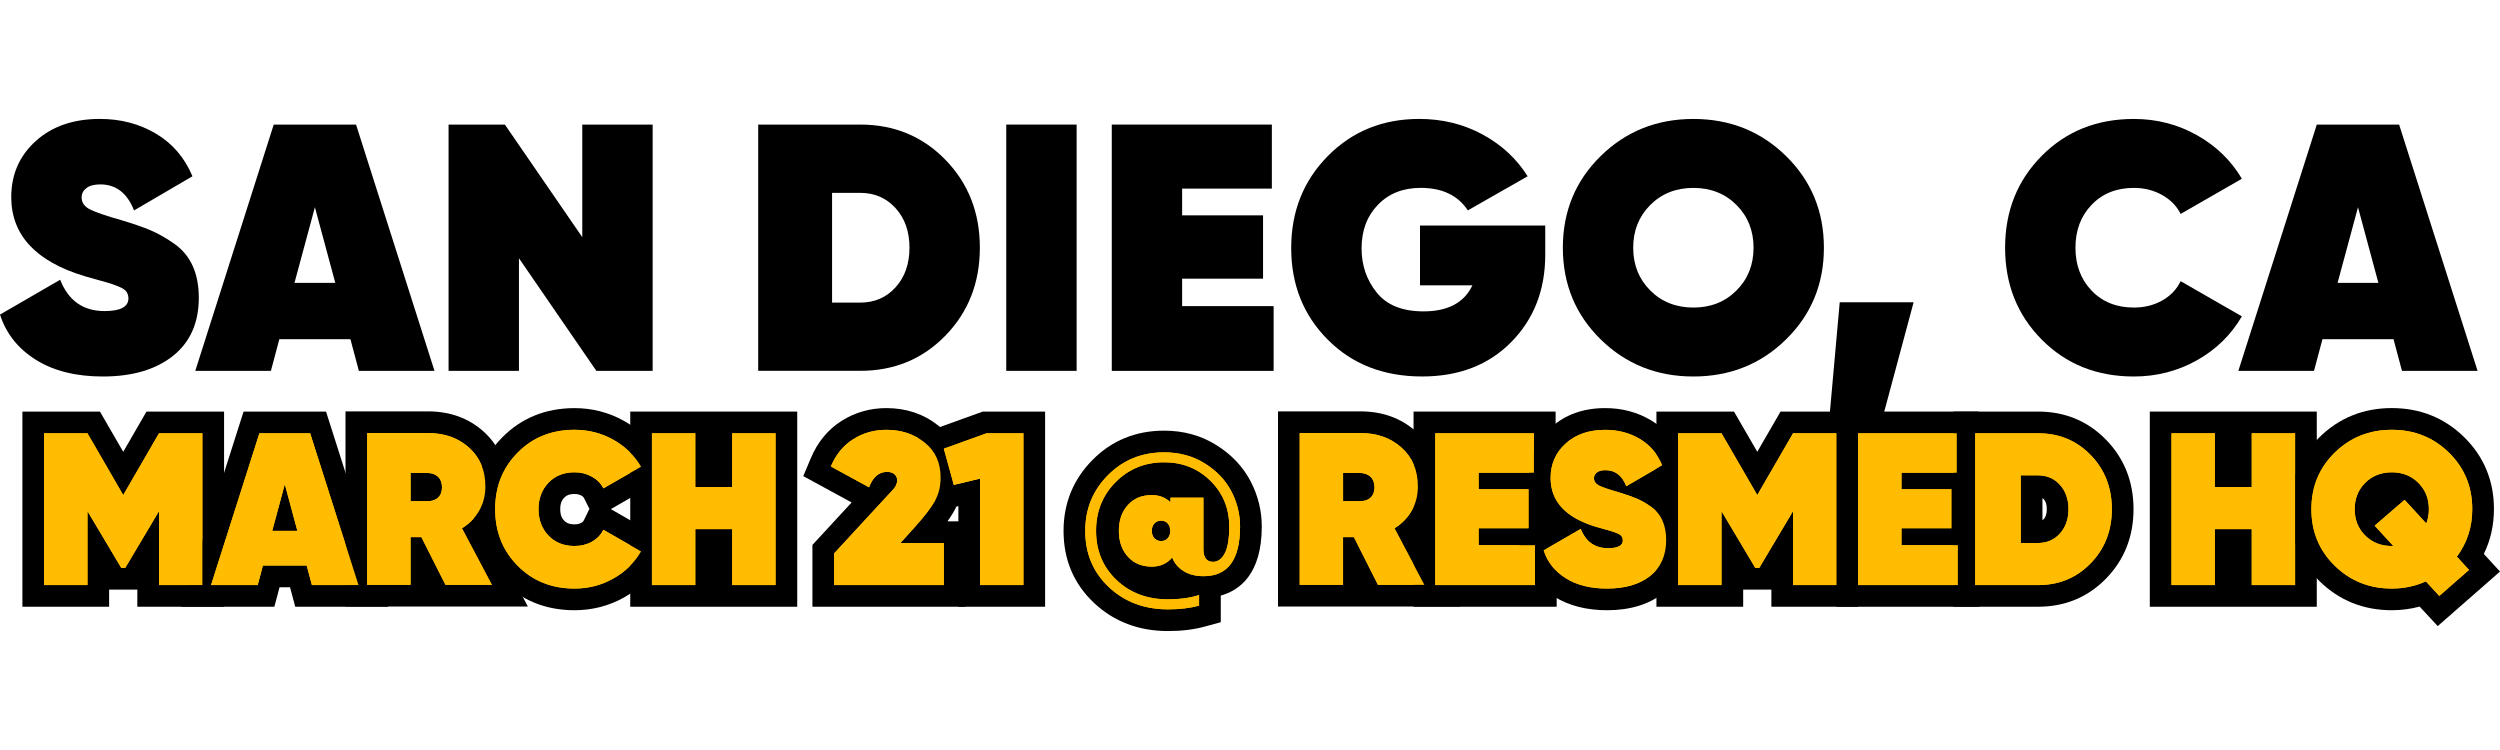
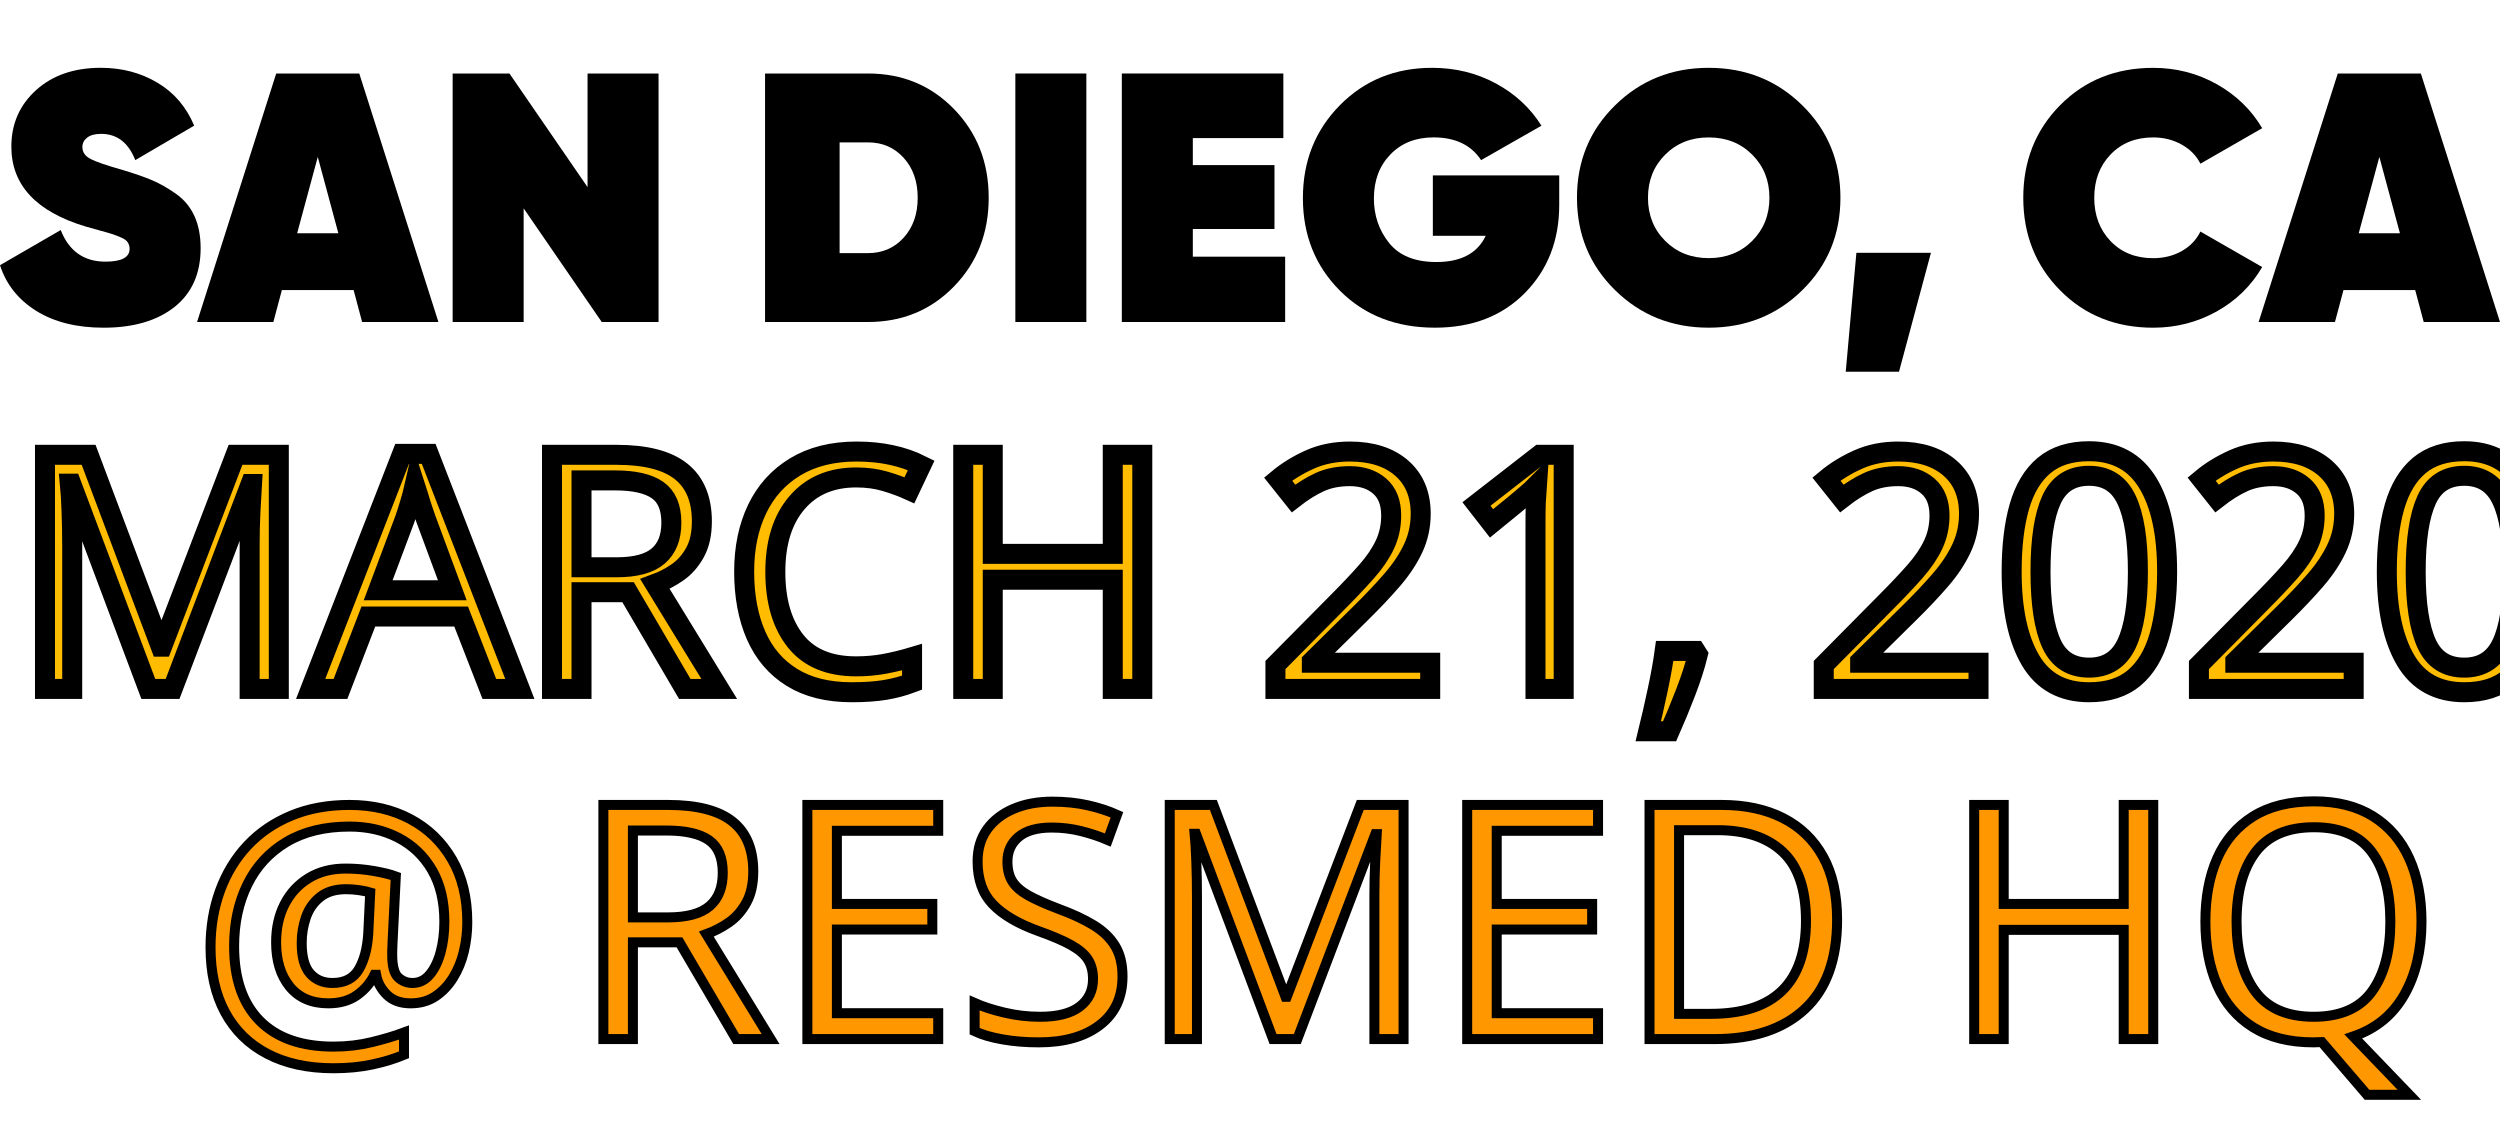
- <svg xmlns="http://www.w3.org/2000/svg" version="1.1" id="Layer_1" x="0px" y="0px" viewBox="0 0 1000 300" style="enable-background:new 0 0 1000 300;" xml:space="preserve">
+ <svg xmlns="http://www.w3.org/2000/svg" version="1.1" id="Layer_1" x="0px" y="0px" viewBox="0 0 1000 450" style="enable-background:new 0 0 1000 450;" xml:space="preserve">
  <style type="text/css">
- 	.st0{fill:#FFBC00;}
+ 	.st0{fill:#FFBC00;stroke:#000000;stroke-width:8;stroke-miterlimit:10;}
+ 	.st1{font-family:'Gilroy-Heavy';}
+ 	.st2{font-size:131.177px;}
+ 	.st3{fill:#FF9700;stroke:#000000;stroke-width:4;stroke-miterlimit:10;}
</style>
  <g>
-     <polygon points="54.93,242.7 54.93,235.85 43.65,235.85 43.65,242.7 8.96,242.7 8.96,164.63 39.98,164.63 49.29,180.72    58.6,164.63 89.63,164.63 89.63,242.7  " />
-     <path class="st0" d="M80.95,173.31v60.72H63.61v-29.58l-13.53,22.73h-1.56l-13.53-22.73v29.58H17.63v-60.72h17.35l14.31,24.72   l14.31-24.72H80.95z" />
-     <polygon points="118.1,242.7 116.01,234.9 111.82,234.9 109.74,242.7 72.56,242.7 97.43,164.63 130.41,164.63 155.28,242.7  " />
-     <path class="st0" d="M124.76,234.03l-2.08-7.81h-17.52l-2.08,7.81H84.42l19.34-60.72h20.3l19.34,60.72H124.76z M108.89,212.34   h10.06l-5.03-18.65L108.89,212.34z" />
-     <path d="M138.2,242.62v-78.07h32.96c8.83,0,16.33,2.72,22.28,8.08c6.13,5.52,9.38,13.11,9.38,21.93c0,5.09-1.22,9.81-3.61,14.01   c-1,1.75-2.17,3.37-3.5,4.85l15.44,29.2H138.2z" />
-     <path class="st0" d="M178.19,233.94l-9.63-19.08h-4.34v19.08h-17.35v-60.72h24.29c6.65,0,12.14,1.95,16.48,5.86   c4.34,3.9,6.51,9.07,6.51,15.48c0,3.59-0.82,6.82-2.47,9.72c-1.65,2.89-3.95,5.23-6.9,7.03l11.97,22.64H178.19z M164.23,189.18   v11.28h6.59c1.85,0.06,3.31-0.4,4.38-1.39c1.07-0.98,1.6-2.37,1.6-4.16c0-1.79-0.54-3.19-1.6-4.21c-1.07-1.01-2.53-1.52-4.38-1.52   H164.23z" />
-     <path d="M229.81,244.09c-11.5,0-21.22-3.93-28.89-11.68c-7.65-7.72-11.53-17.4-11.53-28.74c0-11.35,3.88-21.02,11.53-28.74   c7.67-7.75,17.39-11.68,28.89-11.68c7.09,0,13.74,1.72,19.77,5.1c6.07,3.41,10.9,8.09,14.33,13.92l4.46,7.56l-24.03,13.81   l23.98,13.78l-4.39,7.54c-3.44,5.91-8.27,10.63-14.36,14.05C243.55,242.38,236.89,244.09,229.81,244.09z M229.81,197.6   c-2.39,0-3.44,0.75-4.14,1.49c-0.74,0.77-1.58,1.98-1.58,4.58s0.84,3.81,1.58,4.58c0.71,0.74,1.75,1.49,4.15,1.49   c1.1,0,1.99-0.2,2.72-0.62c0.6-0.34,0.84-0.65,1.01-1.01l2.22-4.56l-2.17-4.34c-0.14-0.27-0.37-0.6-1.06-0.98   C231.74,197.8,230.88,197.6,229.81,197.6z" />
-     <path class="st0" d="M229.81,235.42c-9.14,0-16.71-3.03-22.73-9.11c-6.02-6.07-9.02-13.62-9.02-22.64c0-9.02,3.01-16.57,9.02-22.64   c6.01-6.07,13.59-9.11,22.73-9.11c5.61,0,10.78,1.33,15.53,3.99c4.74,2.66,8.44,6.25,11.1,10.76l-15.09,8.67   c-0.98-1.97-2.52-3.53-4.6-4.68c-2.08-1.16-4.4-1.74-6.94-1.74c-4.28,0-7.75,1.39-10.41,4.16c-2.66,2.78-3.99,6.3-3.99,10.58   c0,4.28,1.33,7.81,3.99,10.58c2.66,2.78,6.13,4.16,10.41,4.16c2.6,0,4.93-0.58,6.98-1.73c2.05-1.16,3.57-2.75,4.55-4.77l15.09,8.67   c-2.66,4.57-6.36,8.18-11.1,10.84C240.59,234.09,235.42,235.42,229.81,235.42z" />
-     <rect x="252.1" y="164.63" width="66.79" height="78.07" />
-     <path class="st0" d="M292.87,173.31h17.35v60.72h-17.35v-22.38h-14.75v22.38h-17.35v-60.72h17.35v21.51h14.75V173.31z" />
-     <path d="M324.97,242.7v-24.73l15.68-16.98l-19.34-10.55l3.05-7.23c2.72-6.45,6.88-11.47,12.36-14.91   c5.35-3.36,11.35-5.06,17.84-5.06c7.94,0,14.91,2.34,20.71,6.96c6.31,5.02,9.65,12.21,9.65,20.8c0,5.19-1.2,9.87-3.57,13.92   c-0.67,1.15-1.45,2.34-2.35,3.6h7.22v34.18H324.97z" />
-     <path class="st0" d="M333.64,234.03v-12.66l19.78-21.43c0.35-0.4,0.85-0.95,1.52-1.65c0.66-0.69,1.13-1.18,1.39-1.47   c0.26-0.29,0.61-0.68,1.04-1.17c0.43-0.49,0.72-0.9,0.87-1.21c0.14-0.32,0.29-0.66,0.43-1.04c0.14-0.38,0.22-0.77,0.22-1.17   c0-0.98-0.35-1.81-1.04-2.47c-0.69-0.66-1.71-1-3.04-1c-3.24,0-5.64,2.05-7.2,6.16l-15.27-8.33c2.02-4.8,5.02-8.44,8.98-10.93   c3.96-2.49,8.37-3.73,13.23-3.73c5.96,0,11.06,1.69,15.31,5.07s6.38,8.05,6.38,14.01c0,3.64-0.8,6.82-2.39,9.54   c-1.59,2.72-4.09,5.99-7.5,9.8l-6.16,6.85h17.35v16.83H333.64z" />
-     <polygon points="383.35,242.7 383.35,202.44 375.39,204.34 367.04,174.03 393.11,164.63 418.04,164.63 418.04,242.7  " />
-     <path class="st0" d="M394.62,173.31h14.75v60.72h-17.35v-42.59l-10.5,2.52l-3.99-14.49L394.62,173.31z" />
-     <path d="M467.23,252.42c-11.72,0-21.69-3.78-29.62-11.25c-8.09-7.6-12.19-17.3-12.19-28.83c0-11.06,3.9-20.6,11.58-28.36   c7.7-7.78,17.35-11.72,28.67-11.72c7.76,0,14.8,1.95,20.92,5.8c6.05,3.8,10.65,8.68,13.67,14.49c2.95,5.68,4.45,11.76,4.45,18.05   c0,19.09-8.93,25.56-16.4,27.63v10.65l-6.38,1.75C477.61,251.82,472.66,252.42,467.23,252.42z" />
-     <path class="st0" d="M465.67,180.94c6.13,0,11.57,1.49,16.31,4.47c4.74,2.98,8.27,6.69,10.58,11.15c2.31,4.45,3.47,9.14,3.47,14.05   c0,13.24-4.86,19.86-14.57,19.86c-3.18,0-5.85-0.68-8.02-2.04c-2.17-1.36-3.69-3.17-4.56-5.42c-2.08,2.43-4.8,3.64-8.15,3.64   c-3.99,0-7.19-1.33-9.59-3.99c-2.4-2.66-3.6-6.1-3.6-10.32c0-4.22,1.2-7.66,3.6-10.32c2.4-2.66,5.6-3.99,9.59-3.99   c2.95,0,5.43,0.95,7.46,2.86v-1.82h13.18v20.47c0,3.47,1.27,5.2,3.82,5.2c1.91,0,3.47-1.11,4.68-3.34   c1.21-2.22,1.82-5.83,1.82-10.8c0-7.23-2.5-13.32-7.5-18.26c-5-4.94-11.18-7.42-18.52-7.42c-7.69,0-14.16,2.63-19.39,7.89   c-5.24,5.26-7.85,11.77-7.85,19.52c0,7.92,2.72,14.47,8.15,19.65s12.32,7.76,20.65,7.76c4.74,0,8.88-0.58,12.4-1.73v4.25   c-3.59,0.98-7.72,1.48-12.4,1.48c-9.49,0-17.38-2.96-23.68-8.89c-6.3-5.93-9.46-13.43-9.46-22.51c0-8.73,3.02-16.15,9.07-22.25   C449.2,183.99,456.7,180.94,465.67,180.94z M461.76,215.29c0.69,0.75,1.59,1.13,2.69,1.13c1.1,0,1.98-0.37,2.65-1.13   c0.66-0.75,1-1.74,1-2.95s-0.33-2.2-1-2.95c-0.67-0.75-1.55-1.13-2.65-1.13c-1.1,0-1.99,0.38-2.69,1.13   c-0.69,0.75-1.04,1.74-1.04,2.95S461.07,214.54,461.76,215.29z" />
-     <path d="M511.2,242.62v-78.07h32.96c8.83,0,16.32,2.72,22.28,8.08c6.14,5.52,9.38,13.11,9.38,21.93c0,5.09-1.21,9.81-3.61,14.01   c-1,1.75-2.17,3.37-3.5,4.85l15.44,29.2H511.2z" />
-     <path class="st0" d="M551.19,233.94l-9.63-19.08h-4.34v19.08h-17.35v-60.72h24.29c6.65,0,12.14,1.95,16.48,5.86   c4.34,3.9,6.51,9.07,6.51,15.48c0,3.59-0.82,6.82-2.47,9.72c-1.65,2.89-3.95,5.23-6.9,7.03l11.97,22.64H551.19z M537.23,189.18   v11.28h6.59c1.85,0.06,3.31-0.4,4.38-1.39c1.07-0.98,1.6-2.37,1.6-4.16c0-1.79-0.53-3.19-1.6-4.21c-1.07-1.01-2.53-1.52-4.38-1.52   H537.23z" />
-     <polygon points="565.42,242.7 565.42,164.63 622.24,164.63 622.24,197.77 620.07,197.77 620.07,209.39 622.67,209.39 622.67,242.7     " />
-     <path class="st0" d="M591.44,218.07H614v15.96h-39.9v-60.72h39.47v15.79h-22.12v6.59h19.95v15.61h-19.95V218.07z" />
-     <path d="M642.8,244.09c-8.21,0-15.3-1.83-21.08-5.44c-6.16-3.85-10.37-9.18-12.51-15.85l-2.14-6.66l11.76-6.81   c-4.2-4.29-7.26-10.16-7.26-18.16c0-7.96,3.07-14.96,8.88-20.22c5.64-5.12,12.93-7.71,21.66-7.71c6.71,0,12.86,1.64,18.28,4.87   c5.69,3.39,9.91,8.3,12.54,14.6l2.93,7l-10.26,5.99c3.2,2.3,5.64,5.27,7.27,8.83c1.52,3.36,2.3,7.21,2.3,11.44   c0,8.81-3.34,16.12-9.65,21.14C659.7,241.75,652.06,244.09,642.8,244.09z" />
-     <path class="st0" d="M642.8,235.42c-6.59,0-12.09-1.37-16.48-4.12c-4.4-2.75-7.34-6.46-8.85-11.15l14.83-8.59   c2.02,5.15,5.67,7.72,10.93,7.72c3.93,0,5.9-1.04,5.9-3.12c0-0.58-0.15-1.1-0.43-1.56c-0.29-0.46-0.84-0.87-1.65-1.21   c-0.81-0.35-1.52-0.62-2.13-0.82c-0.61-0.2-1.66-0.51-3.17-0.91c-1.5-0.4-2.63-0.72-3.38-0.95c-12.09-3.64-18.13-10.15-18.13-19.52   c0-5.55,2.01-10.15,6.03-13.79c4.02-3.64,9.3-5.46,15.83-5.46c5.15,0,9.76,1.21,13.84,3.64c4.08,2.43,7.07,5.93,8.98,10.5   l-14.4,8.41c-1.68-4.28-4.45-6.42-8.33-6.42c-1.5,0-2.65,0.3-3.43,0.91c-0.78,0.61-1.17,1.37-1.17,2.3c0,1.27,0.68,2.26,2.04,2.95   c1.36,0.69,3.98,1.59,7.85,2.69c2.89,0.87,5.26,1.69,7.11,2.47c1.85,0.78,3.79,1.88,5.81,3.3c2.02,1.42,3.54,3.24,4.55,5.46   c1.01,2.23,1.52,4.84,1.52,7.85c0,6.19-2.13,10.97-6.38,14.36C655.85,233.73,650.08,235.42,642.8,235.42z" />
-     <polygon points="708.55,242.7 708.55,235.85 697.27,235.85 697.27,242.7 662.57,242.7 662.57,164.63 693.6,164.63 702.91,180.72    712.22,164.63 743.25,164.63 743.25,242.7  " />
-     <path class="st0" d="M734.57,173.31v60.72h-17.35v-29.58l-13.53,22.73h-1.56l-13.53-22.73v29.58h-17.35v-60.72h17.35l14.31,24.72   l14.31-24.72H734.57z" />
-     <polygon points="734.57,242.7 734.57,164.63 791.39,164.63 791.39,197.77 789.22,197.77 789.22,209.39 791.82,209.39 791.82,242.7     " />
-     <path class="st0" d="M760.6,218.07h22.55v15.96h-39.9v-60.72h39.47v15.79H760.6v6.59h19.95v15.61H760.6V218.07z" />
-     <path d="M781.41,242.7v-78.07h33.83c10.78,0,19.95,3.82,27.26,11.35c7.24,7.46,10.91,16.77,10.91,27.68   c0,10.91-3.67,20.22-10.91,27.68c-7.31,7.53-16.48,11.35-27.26,11.35H781.41z M816.98,208.1c0.2-0.14,0.38-0.31,0.56-0.51   c0.5-0.55,1.17-1.57,1.17-3.93s-0.67-3.37-1.17-3.93c-0.18-0.2-0.36-0.37-0.56-0.51V208.1z" />
-     <path class="st0" d="M815.24,173.31c8.38,0,15.4,2.91,21.04,8.72c5.64,5.81,8.46,13.03,8.46,21.64c0,8.62-2.82,15.83-8.46,21.64   c-5.64,5.81-12.65,8.72-21.04,8.72h-25.16v-60.72H815.24z M815.24,217.2c3.53,0,6.43-1.26,8.72-3.77c2.28-2.52,3.43-5.77,3.43-9.76   s-1.14-7.24-3.43-9.76c-2.29-2.52-5.19-3.77-8.72-3.77h-6.94v27.06H815.24z" />
-     <rect x="859.92" y="164.63" width="66.79" height="78.07" />
-     <path class="st0" d="M900.69,173.31h17.35v60.72h-17.35v-22.38h-14.75v22.38h-17.35v-60.72h17.35v21.51h14.75V173.31z" />
-     <path d="M967.85,242.63c-3.59,0.97-7.31,1.46-11.12,1.46c-11.33,0-21.07-3.91-28.93-11.64c-7.91-7.76-11.92-17.45-11.92-28.79   c0-11.34,4.01-21.02,11.92-28.79c7.87-7.72,17.6-11.64,28.93-11.64c11.33,0,21.07,3.91,28.93,11.63   c7.91,7.77,11.92,17.45,11.92,28.79c0,6.44-1.36,12.44-4.05,17.92l6.47,7.05l-24.91,21.82L967.85,242.63z" />
-     <path class="st0" d="M988.91,203.67c0,7.11-2.05,13.45-6.16,19l4.86,5.29l-11.88,10.41l-5.38-5.81c-4.28,1.91-8.82,2.86-13.62,2.86   c-9.02,0-16.64-3.05-22.86-9.15c-6.22-6.1-9.32-13.63-9.32-22.6c0-8.96,3.11-16.49,9.32-22.6c6.22-6.1,13.84-9.15,22.86-9.15   c9.02,0,16.64,3.05,22.86,9.15C985.8,187.17,988.91,194.71,988.91,203.67z M956.72,218.41h0.61l-7.46-8.15l11.97-10.32l8.67,9.45   c0.69-1.73,1.04-3.64,1.04-5.72c0-4.22-1.4-7.73-4.21-10.54c-2.81-2.8-6.35-4.21-10.63-4.21c-4.28,0-7.82,1.4-10.63,4.21   c-2.81,2.81-4.21,6.32-4.21,10.54c0,4.22,1.4,7.74,4.21,10.54C948.9,217.01,952.44,218.41,956.72,218.41z" />
+     <path d="M41.46,131.08c-10.8,0-19.79-2.25-26.98-6.74C7.29,119.84,2.46,113.75,0,106.08l24.29-14.06   c3.31,8.43,9.27,12.64,17.89,12.64c6.44,0,9.66-1.71,9.66-5.12c0-0.95-0.24-1.8-0.71-2.55c-0.47-0.76-1.37-1.42-2.69-1.99   c-1.33-0.57-2.48-1.02-3.48-1.35s-2.72-0.83-5.19-1.49s-4.31-1.18-5.54-1.56C14.44,84.64,4.54,73.99,4.54,58.65   c0-9.09,3.29-16.62,9.87-22.58s15.22-8.95,25.91-8.95c8.43,0,15.97,1.99,22.65,5.96s11.57,9.71,14.7,17.18L54.11,64.05   c-2.74-7-7.3-10.5-13.63-10.5c-2.46,0-4.33,0.49-5.61,1.49c-1.28,1-1.92,2.25-1.92,3.76c0,2.08,1.11,3.69,3.34,4.82   c2.22,1.14,6.51,2.6,12.86,4.4c4.73,1.42,8.62,2.76,11.64,4.05c3.03,1.28,6.2,3.08,9.52,5.4c3.31,2.32,5.8,5.31,7.46,8.95   s2.48,7.93,2.48,12.86c0,10.13-3.48,17.96-10.43,23.5C62.83,128.3,53.4,131.08,41.46,131.08z" />
+     <path d="M144.85,128.81l-3.41-12.78h-28.69l-3.41,12.78H78.82l31.66-99.4h33.23l31.66,99.4H144.85z M118.86,93.3h16.48l-8.23-30.53   L118.86,93.3z" />
+     <path d="M235.02,29.4h28.4v99.4H240.7l-31.24-45.45v45.45h-28.4V29.4h22.72l31.24,45.45V29.4z" />
+     <path d="M347.2,29.4c13.72,0,25.21,4.75,34.44,14.27c9.23,9.52,13.84,21.32,13.84,35.43s-4.61,25.91-13.84,35.43   c-9.23,9.52-20.72,14.27-34.44,14.27h-41.18V29.4H347.2z M347.2,101.25c5.77,0,10.53-2.06,14.27-6.18   c3.73-4.12,5.61-9.44,5.61-15.97s-1.87-11.86-5.61-15.97c-3.74-4.12-8.5-6.18-14.27-6.18h-11.36v44.31h11.36V101.25z" />
+     <path d="M406.14,29.4h28.4v99.4h-28.4V29.4z" />
+     <path d="M477.14,102.67h36.92v26.13h-65.33V29.4h64.61v25.84h-36.21v10.8h32.66v25.56h-32.66v11.08H477.14z" />
+     <path d="M623.69,70.15v11.79c0,14.2-4.57,25.94-13.7,35.22c-9.14,9.28-21.14,13.91-36,13.91c-15.53,0-28.21-4.94-38.06-14.84   c-9.85-9.89-14.77-22.23-14.77-36.99c0-14.77,4.92-27.14,14.77-37.13c9.85-9.99,22.15-14.98,36.92-14.98   c9.27,0,17.77,2.08,25.49,6.25c7.72,4.17,13.79,9.8,18.24,16.9l-24.14,13.77c-3.98-6.05-10.32-9.09-19.03-9.09   c-7.1,0-12.86,2.27-17.25,6.82c-4.4,4.54-6.6,10.41-6.6,17.61c0,6.82,2.04,12.75,6.1,17.82c4.07,5.07,10.36,7.6,18.89,7.6   c9.85,0,16.43-3.5,19.74-10.5h-21.15V70.15H623.69z" />
+     <path d="M720.9,116.09c-10.18,9.99-22.65,14.98-37.42,14.98c-14.77,0-27.24-4.99-37.42-14.98c-10.18-9.99-15.27-22.32-15.27-36.99   s5.09-27,15.27-36.99c10.17-9.99,22.65-14.98,37.42-14.98c14.77,0,27.24,4.99,37.42,14.98c10.18,9.99,15.27,22.32,15.27,36.99   S731.08,106.1,720.9,116.09z M666.08,96.36c4.59,4.59,10.39,6.89,17.4,6.89s12.8-2.29,17.4-6.89c4.59-4.59,6.89-10.34,6.89-17.25   s-2.3-12.66-6.89-17.25c-4.59-4.59-10.39-6.89-17.4-6.89s-12.8,2.3-17.4,6.89s-6.89,10.34-6.89,17.25   C659.19,86.01,661.49,91.77,666.08,96.36z" />
+     <path d="M772.38,101.11l-12.78,47.58h-21.3l4.26-47.58H772.38z" />
+     <path d="M861.28,131.08c-14.96,0-27.37-4.97-37.2-14.91c-9.85-9.94-14.77-22.3-14.77-37.06s4.92-27.12,14.77-37.06   c9.85-9.94,22.25-14.91,37.2-14.91c9.18,0,17.66,2.18,25.42,6.53c7.76,4.36,13.82,10.22,18.17,17.61l-24.71,14.2   c-1.61-3.22-4.12-5.77-7.53-7.67c-3.41-1.9-7.19-2.84-11.36-2.84c-7,0-12.68,2.27-17.04,6.82c-4.36,4.54-6.53,10.32-6.53,17.33   c0,7,2.18,12.78,6.53,17.33s10.03,6.82,17.04,6.82c4.26,0,8.07-0.95,11.43-2.84c3.36-1.9,5.84-4.5,7.46-7.81l24.71,14.2   c-4.36,7.48-10.41,13.4-18.17,17.75C878.92,128.9,870.46,131.08,861.28,131.08z" />
+     <path d="M969.49,128.81l-3.41-12.78h-28.69l-3.41,12.78h-30.53l31.66-99.4h33.23l31.66,99.4H969.49z M943.49,93.3h16.48   l-8.23-30.53L943.49,93.3z" />
  </g>
-   <g>
-     <path class="st0" d="M80.95,173.31v60.72H63.61v-29.58l-13.53,22.73h-1.56l-13.53-22.73v29.58H17.63v-60.72h17.35l14.31,24.72   l14.31-24.72H80.95z" />
-     <path class="st0" d="M124.76,234.03l-2.08-7.81h-17.52l-2.08,7.81H84.42l19.34-60.72h20.3l19.34,60.72H124.76z M108.89,212.34   h10.06l-5.03-18.65L108.89,212.34z" />
-     <path class="st0" d="M178.19,233.94l-9.63-19.08h-4.34v19.08h-17.35v-60.72h24.29c6.65,0,12.14,1.95,16.48,5.86   c4.34,3.9,6.51,9.07,6.51,15.48c0,3.59-0.82,6.82-2.47,9.72c-1.65,2.89-3.95,5.23-6.9,7.03l11.97,22.64H178.19z M164.23,189.18   v11.28h6.59c1.85,0.06,3.31-0.4,4.38-1.39c1.07-0.98,1.6-2.37,1.6-4.16c0-1.79-0.54-3.19-1.6-4.21c-1.07-1.01-2.53-1.52-4.38-1.52   H164.23z" />
-     <path class="st0" d="M229.81,235.42c-9.14,0-16.71-3.03-22.73-9.11c-6.02-6.07-9.02-13.62-9.02-22.64c0-9.02,3.01-16.57,9.02-22.64   c6.01-6.07,13.59-9.11,22.73-9.11c5.61,0,10.78,1.33,15.53,3.99c4.74,2.66,8.44,6.25,11.1,10.76l-15.09,8.67   c-0.98-1.97-2.52-3.53-4.6-4.68c-2.08-1.16-4.4-1.74-6.94-1.74c-4.28,0-7.75,1.39-10.41,4.16c-2.66,2.78-3.99,6.3-3.99,10.58   c0,4.28,1.33,7.81,3.99,10.58c2.66,2.78,6.13,4.16,10.41,4.16c2.6,0,4.93-0.58,6.98-1.73c2.05-1.16,3.57-2.75,4.55-4.77l15.09,8.67   c-2.66,4.57-6.36,8.18-11.1,10.84C240.59,234.09,235.42,235.42,229.81,235.42z" />
-     <path class="st0" d="M292.87,173.31h17.35v60.72h-17.35v-22.38h-14.75v22.38h-17.35v-60.72h17.35v21.51h14.75V173.31z" />
-     <path class="st0" d="M333.64,234.03v-12.66l19.78-21.43c0.35-0.4,0.85-0.95,1.52-1.65c0.66-0.69,1.13-1.18,1.39-1.47   c0.26-0.29,0.61-0.68,1.04-1.17c0.43-0.49,0.72-0.9,0.87-1.21c0.14-0.32,0.29-0.66,0.43-1.04c0.14-0.38,0.22-0.77,0.22-1.17   c0-0.98-0.35-1.81-1.04-2.47c-0.69-0.66-1.71-1-3.04-1c-3.24,0-5.64,2.05-7.2,6.16l-15.27-8.33c2.02-4.8,5.02-8.44,8.98-10.93   c3.96-2.49,8.37-3.73,13.23-3.73c5.96,0,11.06,1.69,15.31,5.07s6.38,8.05,6.38,14.01c0,3.64-0.8,6.82-2.39,9.54   c-1.59,2.72-4.09,5.99-7.5,9.8l-6.16,6.85h17.35v16.83H333.64z" />
-     <path class="st0" d="M394.62,173.31h14.75v60.72h-17.35v-42.59l-10.5,2.52l-3.99-14.49L394.62,173.31z" />
-     <path class="st0" d="M465.67,180.94c6.13,0,11.57,1.49,16.31,4.47c4.74,2.98,8.27,6.69,10.58,11.15c2.31,4.45,3.47,9.14,3.47,14.05   c0,13.24-4.86,19.86-14.57,19.86c-3.18,0-5.85-0.68-8.02-2.04c-2.17-1.36-3.69-3.17-4.56-5.42c-2.08,2.43-4.8,3.64-8.15,3.64   c-3.99,0-7.19-1.33-9.59-3.99c-2.4-2.66-3.6-6.1-3.6-10.32c0-4.22,1.2-7.66,3.6-10.32c2.4-2.66,5.6-3.99,9.59-3.99   c2.95,0,5.43,0.95,7.46,2.86v-1.82h13.18v20.47c0,3.47,1.27,5.2,3.82,5.2c1.91,0,3.47-1.11,4.68-3.34   c1.21-2.22,1.82-5.83,1.82-10.8c0-7.23-2.5-13.32-7.5-18.26c-5-4.94-11.18-7.42-18.52-7.42c-7.69,0-14.16,2.63-19.39,7.89   c-5.24,5.26-7.85,11.77-7.85,19.52c0,7.92,2.72,14.47,8.15,19.65s12.32,7.76,20.65,7.76c4.74,0,8.88-0.58,12.4-1.73v4.25   c-3.59,0.98-7.72,1.48-12.4,1.48c-9.49,0-17.38-2.96-23.68-8.89c-6.3-5.93-9.46-13.43-9.46-22.51c0-8.73,3.02-16.15,9.07-22.25   C449.2,183.99,456.7,180.94,465.67,180.94z M461.76,215.29c0.69,0.75,1.59,1.13,2.69,1.13c1.1,0,1.98-0.37,2.65-1.13   c0.66-0.75,1-1.74,1-2.95s-0.33-2.2-1-2.95c-0.67-0.75-1.55-1.13-2.65-1.13c-1.1,0-1.99,0.38-2.69,1.13   c-0.69,0.75-1.04,1.74-1.04,2.95S461.07,214.54,461.76,215.29z" />
-     <path class="st0" d="M551.19,233.94l-9.63-19.08h-4.34v19.08h-17.35v-60.72h24.29c6.65,0,12.14,1.95,16.48,5.86   c4.34,3.9,6.51,9.07,6.51,15.48c0,3.59-0.82,6.82-2.47,9.72c-1.65,2.89-3.95,5.23-6.9,7.03l11.97,22.64H551.19z M537.23,189.18   v11.28h6.59c1.85,0.06,3.31-0.4,4.38-1.39c1.07-0.98,1.6-2.37,1.6-4.16c0-1.79-0.53-3.19-1.6-4.21c-1.07-1.01-2.53-1.52-4.38-1.52   H537.23z" />
-     <path class="st0" d="M591.44,218.07H614v15.96h-39.9v-60.72h39.47v15.79h-22.12v6.59h19.95v15.61h-19.95V218.07z" />
-     <path class="st0" d="M642.8,235.42c-6.59,0-12.09-1.37-16.48-4.12c-4.4-2.75-7.34-6.46-8.85-11.15l14.83-8.59   c2.02,5.15,5.67,7.72,10.93,7.72c3.93,0,5.9-1.04,5.9-3.12c0-0.58-0.15-1.1-0.43-1.56c-0.29-0.46-0.84-0.87-1.65-1.21   c-0.81-0.35-1.52-0.62-2.13-0.82c-0.61-0.2-1.66-0.51-3.17-0.91c-1.5-0.4-2.63-0.72-3.38-0.95c-12.09-3.64-18.13-10.15-18.13-19.52   c0-5.55,2.01-10.15,6.03-13.79c4.02-3.64,9.3-5.46,15.83-5.46c5.15,0,9.76,1.21,13.84,3.64c4.08,2.43,7.07,5.93,8.98,10.5   l-14.4,8.41c-1.68-4.28-4.45-6.42-8.33-6.42c-1.5,0-2.65,0.3-3.43,0.91c-0.78,0.61-1.17,1.37-1.17,2.3c0,1.27,0.68,2.26,2.04,2.95   c1.36,0.69,3.98,1.59,7.85,2.69c2.89,0.87,5.26,1.69,7.11,2.47c1.85,0.78,3.79,1.88,5.81,3.3c2.02,1.42,3.54,3.24,4.55,5.46   c1.01,2.23,1.52,4.84,1.52,7.85c0,6.19-2.13,10.97-6.38,14.36C655.85,233.73,650.08,235.42,642.8,235.42z" />
-     <path class="st0" d="M734.57,173.31v60.72h-17.35v-29.58l-13.53,22.73h-1.56l-13.53-22.73v29.58h-17.35v-60.72h17.35l14.31,24.72   l14.31-24.72H734.57z" />
-     <path class="st0" d="M760.6,218.07h22.55v15.96h-39.9v-60.72h39.47v15.79H760.6v6.59h19.95v15.61H760.6V218.07z" />
-     <path class="st0" d="M815.24,173.31c8.38,0,15.4,2.91,21.04,8.72c5.64,5.81,8.46,13.03,8.46,21.64c0,8.62-2.82,15.83-8.46,21.64   c-5.64,5.81-12.65,8.72-21.04,8.72h-25.16v-60.72H815.24z M815.24,217.2c3.53,0,6.43-1.26,8.72-3.77c2.28-2.52,3.43-5.77,3.43-9.76   s-1.14-7.24-3.43-9.76c-2.29-2.52-5.19-3.77-8.72-3.77h-6.94v27.06H815.24z" />
-     <path class="st0" d="M900.69,173.31h17.35v60.72h-17.35v-22.38h-14.75v22.38h-17.35v-60.72h17.35v21.51h14.75V173.31z" />
-     <path class="st0" d="M988.91,203.67c0,7.11-2.05,13.45-6.16,19l4.86,5.29l-11.88,10.41l-5.38-5.81c-4.28,1.91-8.82,2.86-13.62,2.86   c-9.02,0-16.64-3.05-22.86-9.15c-6.22-6.1-9.32-13.63-9.32-22.6c0-8.96,3.11-16.49,9.32-22.6c6.22-6.1,13.84-9.15,22.86-9.15   c9.02,0,16.64,3.05,22.86,9.15C985.8,187.17,988.91,194.71,988.91,203.67z M956.72,218.41h0.61l-7.46-8.15l11.97-10.32l8.67,9.45   c0.69-1.73,1.04-3.64,1.04-5.72c0-4.22-1.4-7.73-4.21-10.54c-2.81-2.8-6.35-4.21-10.63-4.21c-4.28,0-7.82,1.4-10.63,4.21   c-2.81,2.81-4.21,6.32-4.21,10.54c0,4.22,1.4,7.74,4.21,10.54C948.9,217.01,952.44,218.41,956.72,218.41z" />
-   </g>
-   <g>
-     <path d="M41.09,150.6c-10.7,0-19.61-2.23-26.74-6.68C7.22,139.46,2.44,133.43,0,125.83l24.07-13.93   c3.28,8.35,9.19,12.53,17.73,12.53c6.38,0,9.57-1.69,9.57-5.07c0-0.94-0.24-1.78-0.7-2.53c-0.47-0.75-1.36-1.41-2.67-1.97   c-1.32-0.56-2.46-1.01-3.45-1.34c-0.99-0.33-2.7-0.82-5.14-1.48c-2.44-0.66-4.27-1.17-5.49-1.55C14.31,104.58,4.5,94.02,4.5,78.82   c0-9.01,3.26-16.47,9.78-22.38c6.52-5.91,15.08-8.87,25.68-8.87c8.35,0,15.83,1.97,22.45,5.91s11.47,9.62,14.57,17.03L53.62,84.17   c-2.72-6.94-7.23-10.41-13.51-10.41c-2.44,0-4.29,0.49-5.56,1.48s-1.9,2.23-1.9,3.73c0,2.06,1.1,3.66,3.31,4.78   c2.2,1.13,6.45,2.58,12.74,4.36c4.69,1.41,8.54,2.74,11.54,4.01c3,1.27,6.14,3.05,9.43,5.35c3.28,2.3,5.75,5.26,7.39,8.87   c1.64,3.61,2.46,7.86,2.46,12.74c0,10.04-3.45,17.8-10.34,23.29C62.27,147.85,52.92,150.6,41.09,150.6z" />
-     <path d="M143.55,148.35l-3.38-12.67h-28.43l-3.38,12.67H78.11l31.38-98.51h32.93l31.38,98.51H143.55z M117.79,113.16h16.33   l-8.16-30.26L117.79,113.16z" />
-     <path d="M232.91,49.83h28.15v98.51h-22.52l-30.96-45.04v45.04h-28.15V49.83h22.52l30.96,45.04V49.83z" />
-     <path d="M344.09,49.83c13.6,0,24.98,4.71,34.13,14.14c9.15,9.43,13.72,21.13,13.72,35.11c0,13.98-4.57,25.68-13.72,35.11   c-9.15,9.43-20.53,14.14-34.13,14.14h-40.81V49.83H344.09z M344.09,121.04c5.72,0,10.44-2.04,14.14-6.12   c3.7-4.08,5.56-9.36,5.56-15.83c0-6.47-1.85-11.75-5.56-15.83c-3.71-4.08-8.42-6.12-14.14-6.12h-11.26v43.91H344.09z" />
-     <path d="M402.5,49.83h28.15v98.51H402.5V49.83z" />
-     <path d="M472.86,122.45h36.59v25.9h-64.74V49.83h64.03v25.61h-35.89v10.7h32.37v25.33h-32.37V122.45z" />
-     <path d="M618.1,90.22v11.68c0,14.07-4.53,25.71-13.58,34.9c-9.06,9.2-20.95,13.79-35.68,13.79c-15.39,0-27.96-4.9-37.72-14.71   c-9.76-9.8-14.64-22.03-14.64-36.66c0-14.64,4.88-26.9,14.64-36.8c9.76-9.9,21.95-14.85,36.59-14.85c9.19,0,17.61,2.06,25.26,6.19   c7.65,4.13,13.67,9.71,18.08,16.75l-23.92,13.65c-3.94-6-10.23-9.01-18.86-9.01c-7.04,0-12.74,2.25-17.1,6.76   c-4.36,4.5-6.54,10.32-6.54,17.45c0,6.76,2.02,12.64,6.05,17.66c4.03,5.02,10.27,7.53,18.72,7.53c9.76,0,16.28-3.47,19.56-10.41   H568V90.22H618.1z" />
-     <path d="M714.43,135.75c-10.09,9.9-22.45,14.85-37.08,14.85c-14.64,0-27-4.95-37.08-14.85c-10.09-9.9-15.13-22.12-15.13-36.66   c0-14.54,5.04-26.76,15.13-36.66c10.08-9.9,22.45-14.85,37.08-14.85c14.64,0,27,4.95,37.08,14.85   c10.09,9.9,15.13,22.12,15.13,36.66C729.56,113.63,724.52,125.85,714.43,135.75z M660.11,116.19c4.55,4.55,10.3,6.83,17.24,6.83   c6.94,0,12.69-2.27,17.24-6.83c4.55-4.55,6.83-10.25,6.83-17.1c0-6.85-2.28-12.55-6.83-17.1c-4.55-4.55-10.3-6.83-17.24-6.83   c-6.94,0-12.69,2.28-17.24,6.83c-4.55,4.55-6.83,10.25-6.83,17.1C653.28,105.94,655.56,111.64,660.11,116.19z" />
-     <path d="M765.45,120.9l-12.67,47.15h-21.11l4.22-47.15H765.45z" />
-     <path d="M853.55,150.6c-14.83,0-27.12-4.93-36.87-14.78c-9.76-9.85-14.64-22.1-14.64-36.73s4.88-26.88,14.64-36.73   c9.76-9.85,22.05-14.78,36.87-14.78c9.1,0,17.5,2.16,25.19,6.47c7.69,4.32,13.7,10.13,18.01,17.45l-24.49,14.07   c-1.6-3.19-4.08-5.72-7.46-7.6c-3.38-1.88-7.13-2.81-11.26-2.81c-6.94,0-12.57,2.25-16.89,6.76c-4.32,4.5-6.47,10.23-6.47,17.17   c0,6.94,2.16,12.67,6.47,17.17c4.31,4.5,9.94,6.76,16.89,6.76c4.22,0,8-0.94,11.33-2.81c3.33-1.88,5.79-4.46,7.39-7.74l24.49,14.07   c-4.32,7.41-10.32,13.28-18.01,17.59C871.04,148.44,862.65,150.6,853.55,150.6z" />
-     <path d="M960.79,148.35l-3.38-12.67h-28.43l-3.38,12.67h-30.26l31.38-98.51h32.93l31.38,98.51H960.79z M935.03,113.16h16.33   l-8.16-30.26L935.03,113.16z" />
-   </g>
+   <text transform="matrix(1 0 0 1 5.2752 275.5844)" class="st0 st1 st2">MARCH 21, 2020</text>
+   <text transform="matrix(1 0 0 1 76.6019 415.6303)" class="st3 st1 st2">@ RESMED HQ</text>
</svg>
